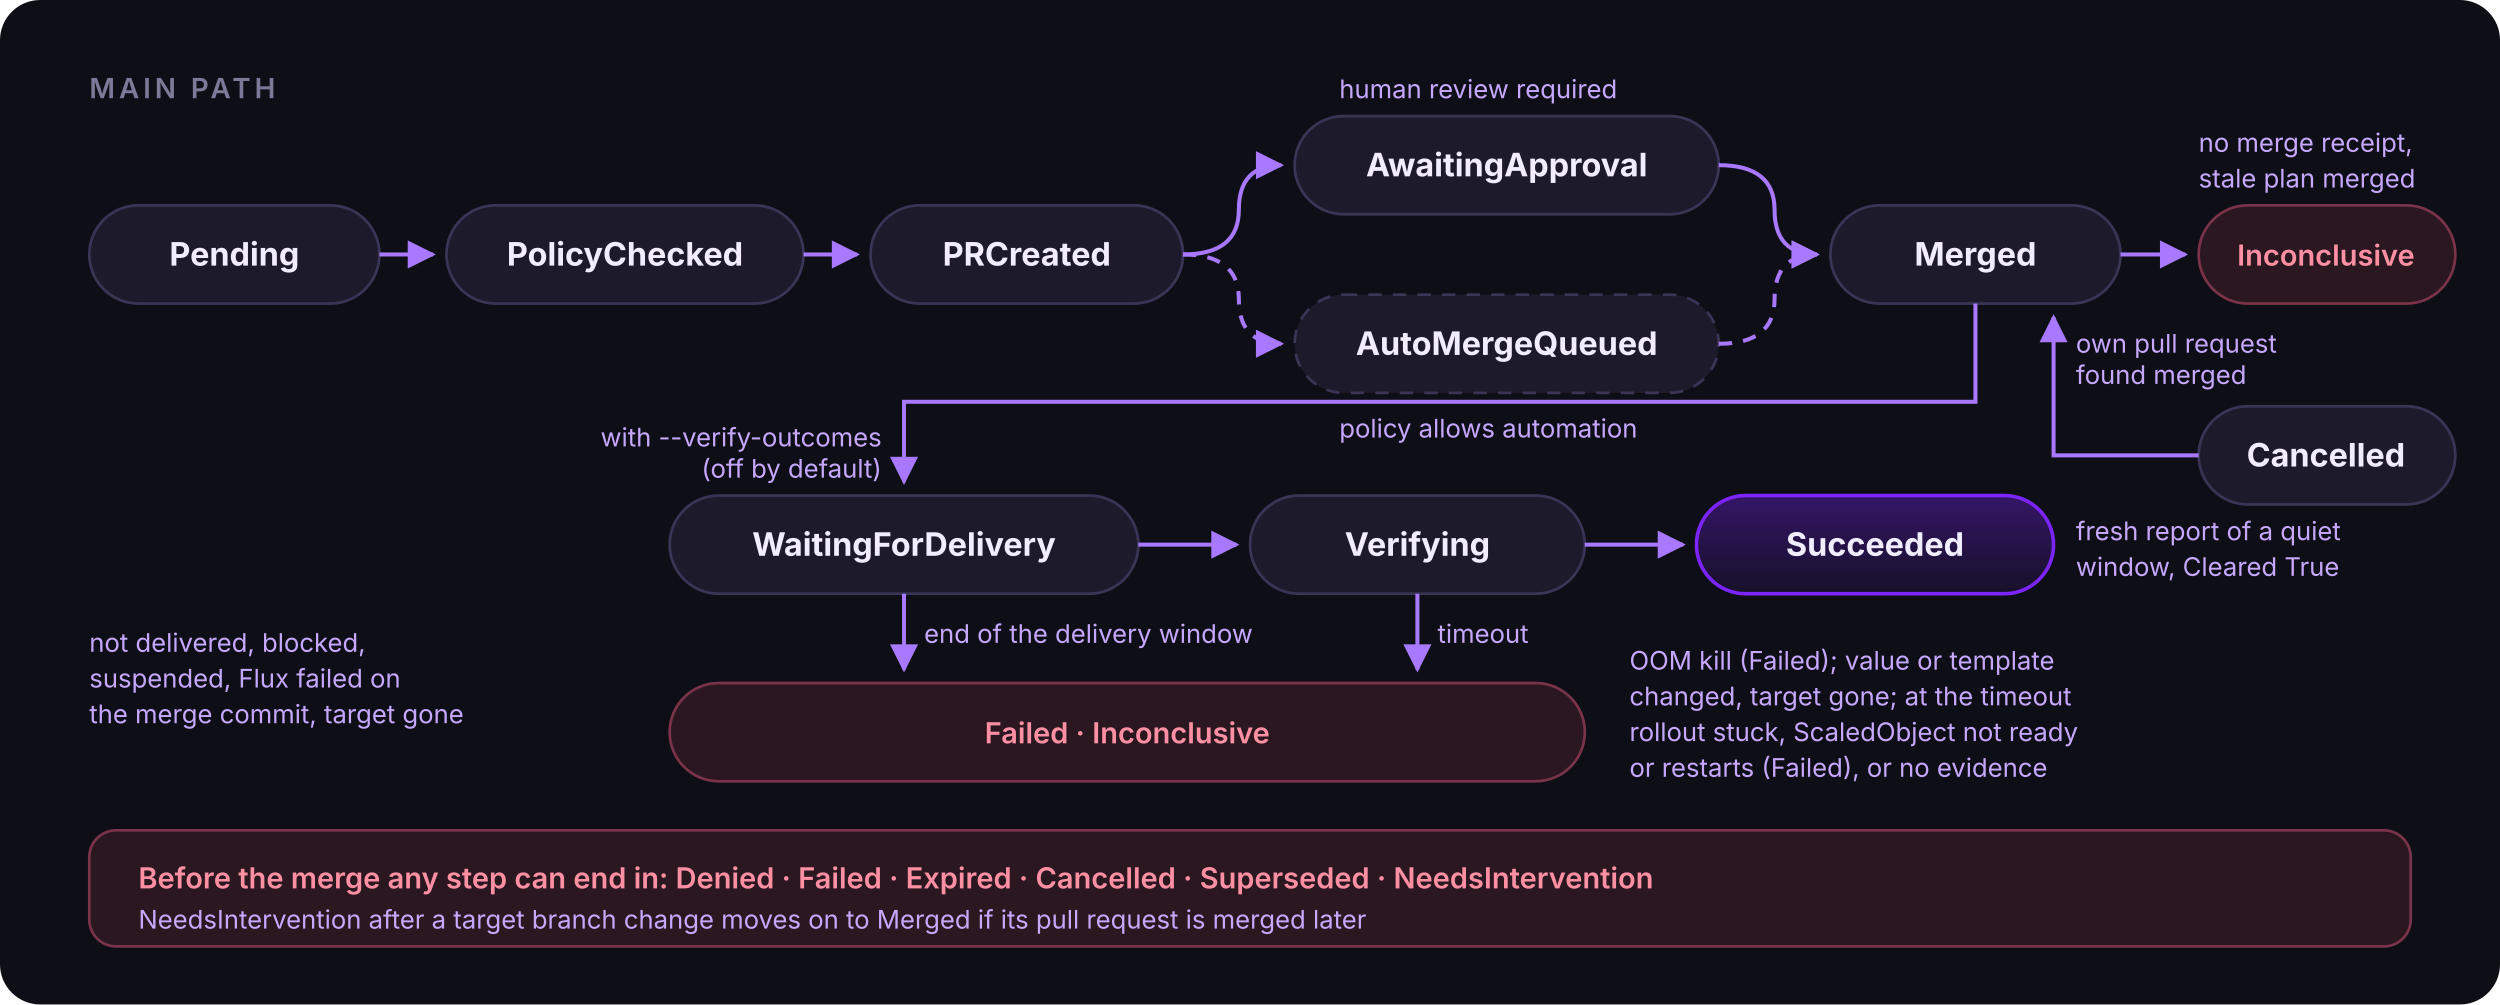
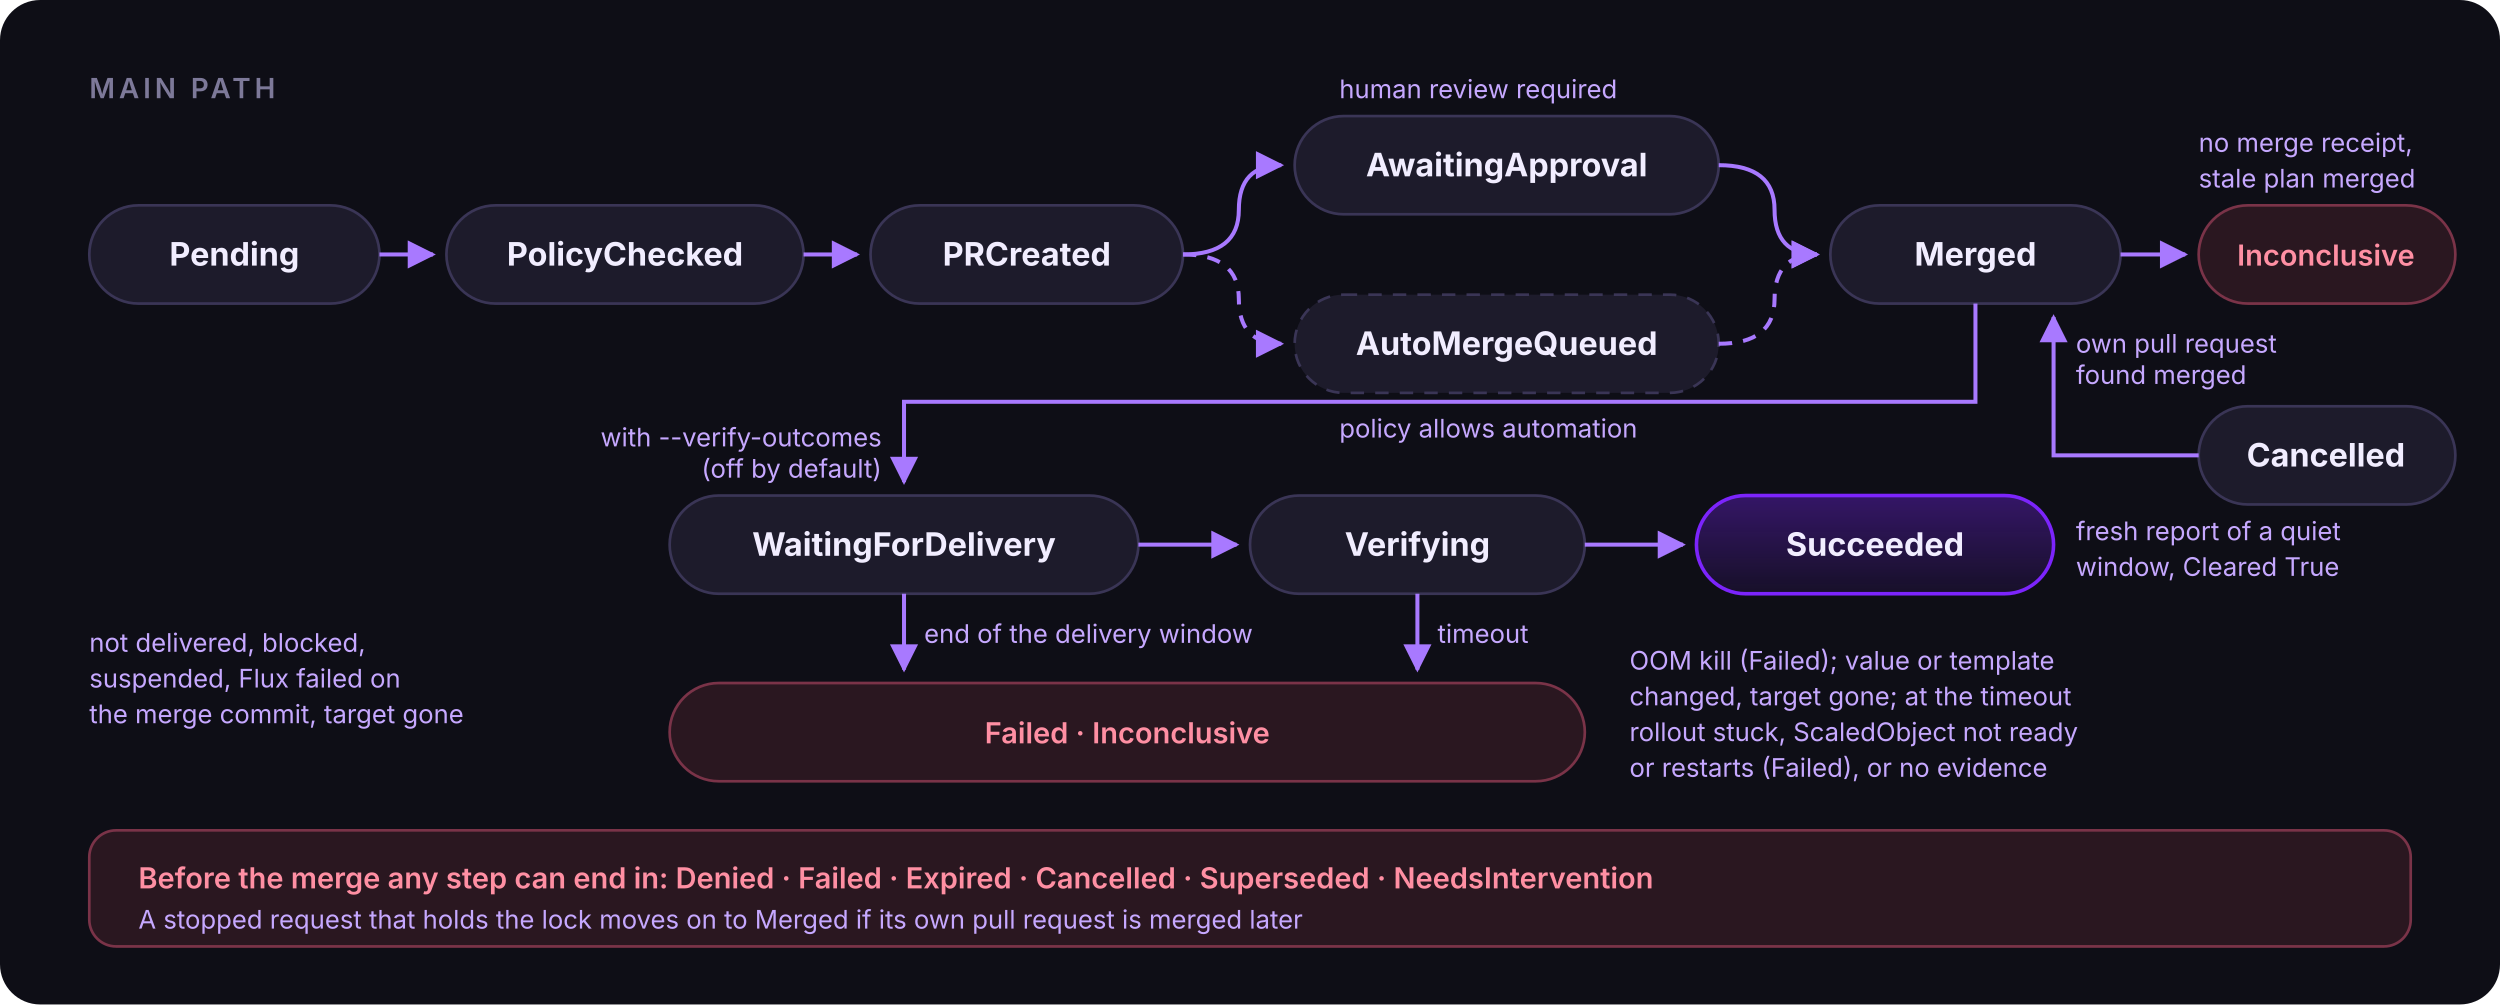
<svg xmlns="http://www.w3.org/2000/svg" viewBox="0 0 1120 450" role="img" aria-labelledby="t d" font-family="Inter, 'Segoe UI', system-ui, -apple-system, sans-serif">
  <defs>
    <marker id="a" viewBox="0 0 10 10" refX="9" refY="5" markerWidth="7" markerHeight="7" orient="auto-start-reverse">
      <path d="M0 0 10 5 0 10z" fill="#a879ff" />
    </marker>
    <linearGradient id="glow" x1="0" y1="0" x2="0" y2="1">
      <stop offset="0" stop-color="#7c24fc" stop-opacity=".35" />
      <stop offset="1" stop-color="#7c24fc" stop-opacity=".08" />
    </linearGradient>
    <style>
      .box{fill:#1d1b2b;stroke:#3a3556;stroke-width:1.2}
      .key{fill:url(#glow);stroke:#7c24fc;stroke-width:1.6}
      .ext{fill:#16222a;stroke:#2f5d63;stroke-width:1.2}
      .h{fill:#f1edff;font-size:14.5px;font-weight:650}
      .s{fill:#a9a4c4;font-size:12px}
      .f{stroke:#a879ff;stroke-width:1.8;fill:none}
      .lbl{fill:#c6a8ff;font-size:11.5px}
      .lanet{fill:#7d7999;font-size:12.5px;font-weight:600;letter-spacing:.14em}
      .bad{fill:#2a1720;stroke:#7a3348;stroke-width:1.2}
      .badt{fill:#ff8fa3;font-size:13px;font-weight:600}
      .plan{stroke-dasharray:6 5}
    </style>
  </defs>
  <rect width="1120" height="450" rx="18" fill="#0e0e16" />
  <text class="lanet" x="40" y="44">MAIN PATH</text>
  <rect class="box" x="40" y="92" width="130" height="44" rx="22" />
  <text class="h" x="105" y="119" text-anchor="middle">Pending</text>
  <rect class="box" x="200" y="92" width="160" height="44" rx="22" />
  <text class="h" x="280" y="119" text-anchor="middle">PolicyChecked</text>
  <rect class="box" x="390" y="92" width="140" height="44" rx="22" />
  <text class="h" x="460" y="119" text-anchor="middle">PRCreated</text>
  <rect class="box" x="580" y="52" width="190" height="44" rx="22" />
  <text class="h" x="675" y="79" text-anchor="middle">AwaitingApproval</text>
  <rect class="box plan" x="580" y="132" width="190" height="44" rx="22" />
  <text class="h" x="675" y="159" text-anchor="middle">AutoMergeQueued</text>
  <rect class="box" x="820" y="92" width="130" height="44" rx="22" />
  <text class="h" x="885" y="119" text-anchor="middle">Merged</text>
  <rect class="bad" x="985" y="92" width="115" height="44" rx="22" />
  <text class="badt" x="1042" y="119" text-anchor="middle">Inconclusive</text>
  <path class="f" d="M950 114H979" marker-end="url(#a)" />
  <rect class="box" x="985" y="182" width="115" height="44" rx="22" />
  <text class="h" x="1042" y="209" text-anchor="middle">Cancelled</text>
  <path class="f" d="M985 204H920V142" marker-end="url(#a)" />
  <text class="lbl" x="930" y="158">own pull request</text>
  <text class="lbl" x="930" y="172">found merged</text>
  <text class="lbl" x="985" y="68">no merge receipt,</text>
  <text class="lbl" x="985" y="84">stale plan merged</text>
  <rect class="box" x="300" y="222" width="210" height="44" rx="22" />
  <text class="h" x="405" y="249" text-anchor="middle">WaitingForDelivery</text>
  <rect class="box" x="560" y="222" width="150" height="44" rx="22" />
  <text class="h" x="635" y="249" text-anchor="middle">Verifying</text>
  <rect class="key" x="760" y="222" width="160" height="44" rx="22" />
  <text class="h" x="840" y="249" text-anchor="middle">Succeeded</text>
  <path class="f" d="M170 114H194" marker-end="url(#a)" />
  <path class="f" d="M360 114H384" marker-end="url(#a)" />
  <path class="f" d="M530 114Q555 114 555 94T574 74" marker-end="url(#a)" />
  <path class="f plan" d="M530 114Q555 114 555 134T574 154" marker-end="url(#a)" />
  <text class="lbl" x="600" y="44">human review required</text>
  <text class="lbl" x="600" y="196">policy allows automation</text>
  <path class="f" d="M770 74Q795 74 795 94T814 114" marker-end="url(#a)" />
  <path class="f plan" d="M770 154Q795 154 795 134T814 114" marker-end="url(#a)" />
  <path class="f" d="M885 136V180H405V216" marker-end="url(#a)" />
  <text class="lbl" x="395" y="200" text-anchor="end">with --verify-outcomes</text>
  <text class="lbl" x="395" y="214" text-anchor="end">(off by default)</text>
  <path class="f" d="M510 244H554" marker-end="url(#a)" />
  <path class="f" d="M710 244H754" marker-end="url(#a)" />
  <text class="lbl" x="930" y="242">fresh report of a quiet</text>
  <text class="lbl" x="930" y="258">window, Cleared True</text>
  <text class="lbl" x="414" y="288">end of the delivery window</text>
  <text class="lbl" x="644" y="288">timeout</text>
  <rect class="bad" x="300" y="306" width="410" height="44" rx="22" />
  <text class="badt" x="505" y="333" text-anchor="middle">Failed · Inconclusive</text>
  <path class="f" d="M405 266V300" marker-end="url(#a)" />
  <path class="f" d="M635 266V300" marker-end="url(#a)" />
  <text class="lbl" x="40" y="292">not delivered, blocked,</text>
  <text class="lbl" x="40" y="308">suspended, Flux failed on</text>
  <text class="lbl" x="40" y="324">the merge commit, target gone</text>
  <text class="lbl" x="730" y="300">OOM kill (Failed); value or template</text>
  <text class="lbl" x="730" y="316">changed, target gone; at the timeout</text>
  <text class="lbl" x="730" y="332">rollout stuck, ScaledObject not ready</text>
  <text class="lbl" x="730" y="348">or restarts (Failed), or no evidence</text>
  <rect class="bad" x="40" y="372" width="1040" height="52" rx="12" />
  <text class="badt" x="62" y="398">Before the merge any step can end in: Denied · Failed · Expired · Cancelled · Superseded · NeedsIntervention</text>
-   <text class="lbl" x="62" y="416">NeedsIntervention after a target branch change moves on to Merged if its pull request is merged later</text>
+   <text class="lbl" x="62" y="416">A stopped request that holds the lock moves on to Merged if its own pull request is merged later</text>
</svg>
